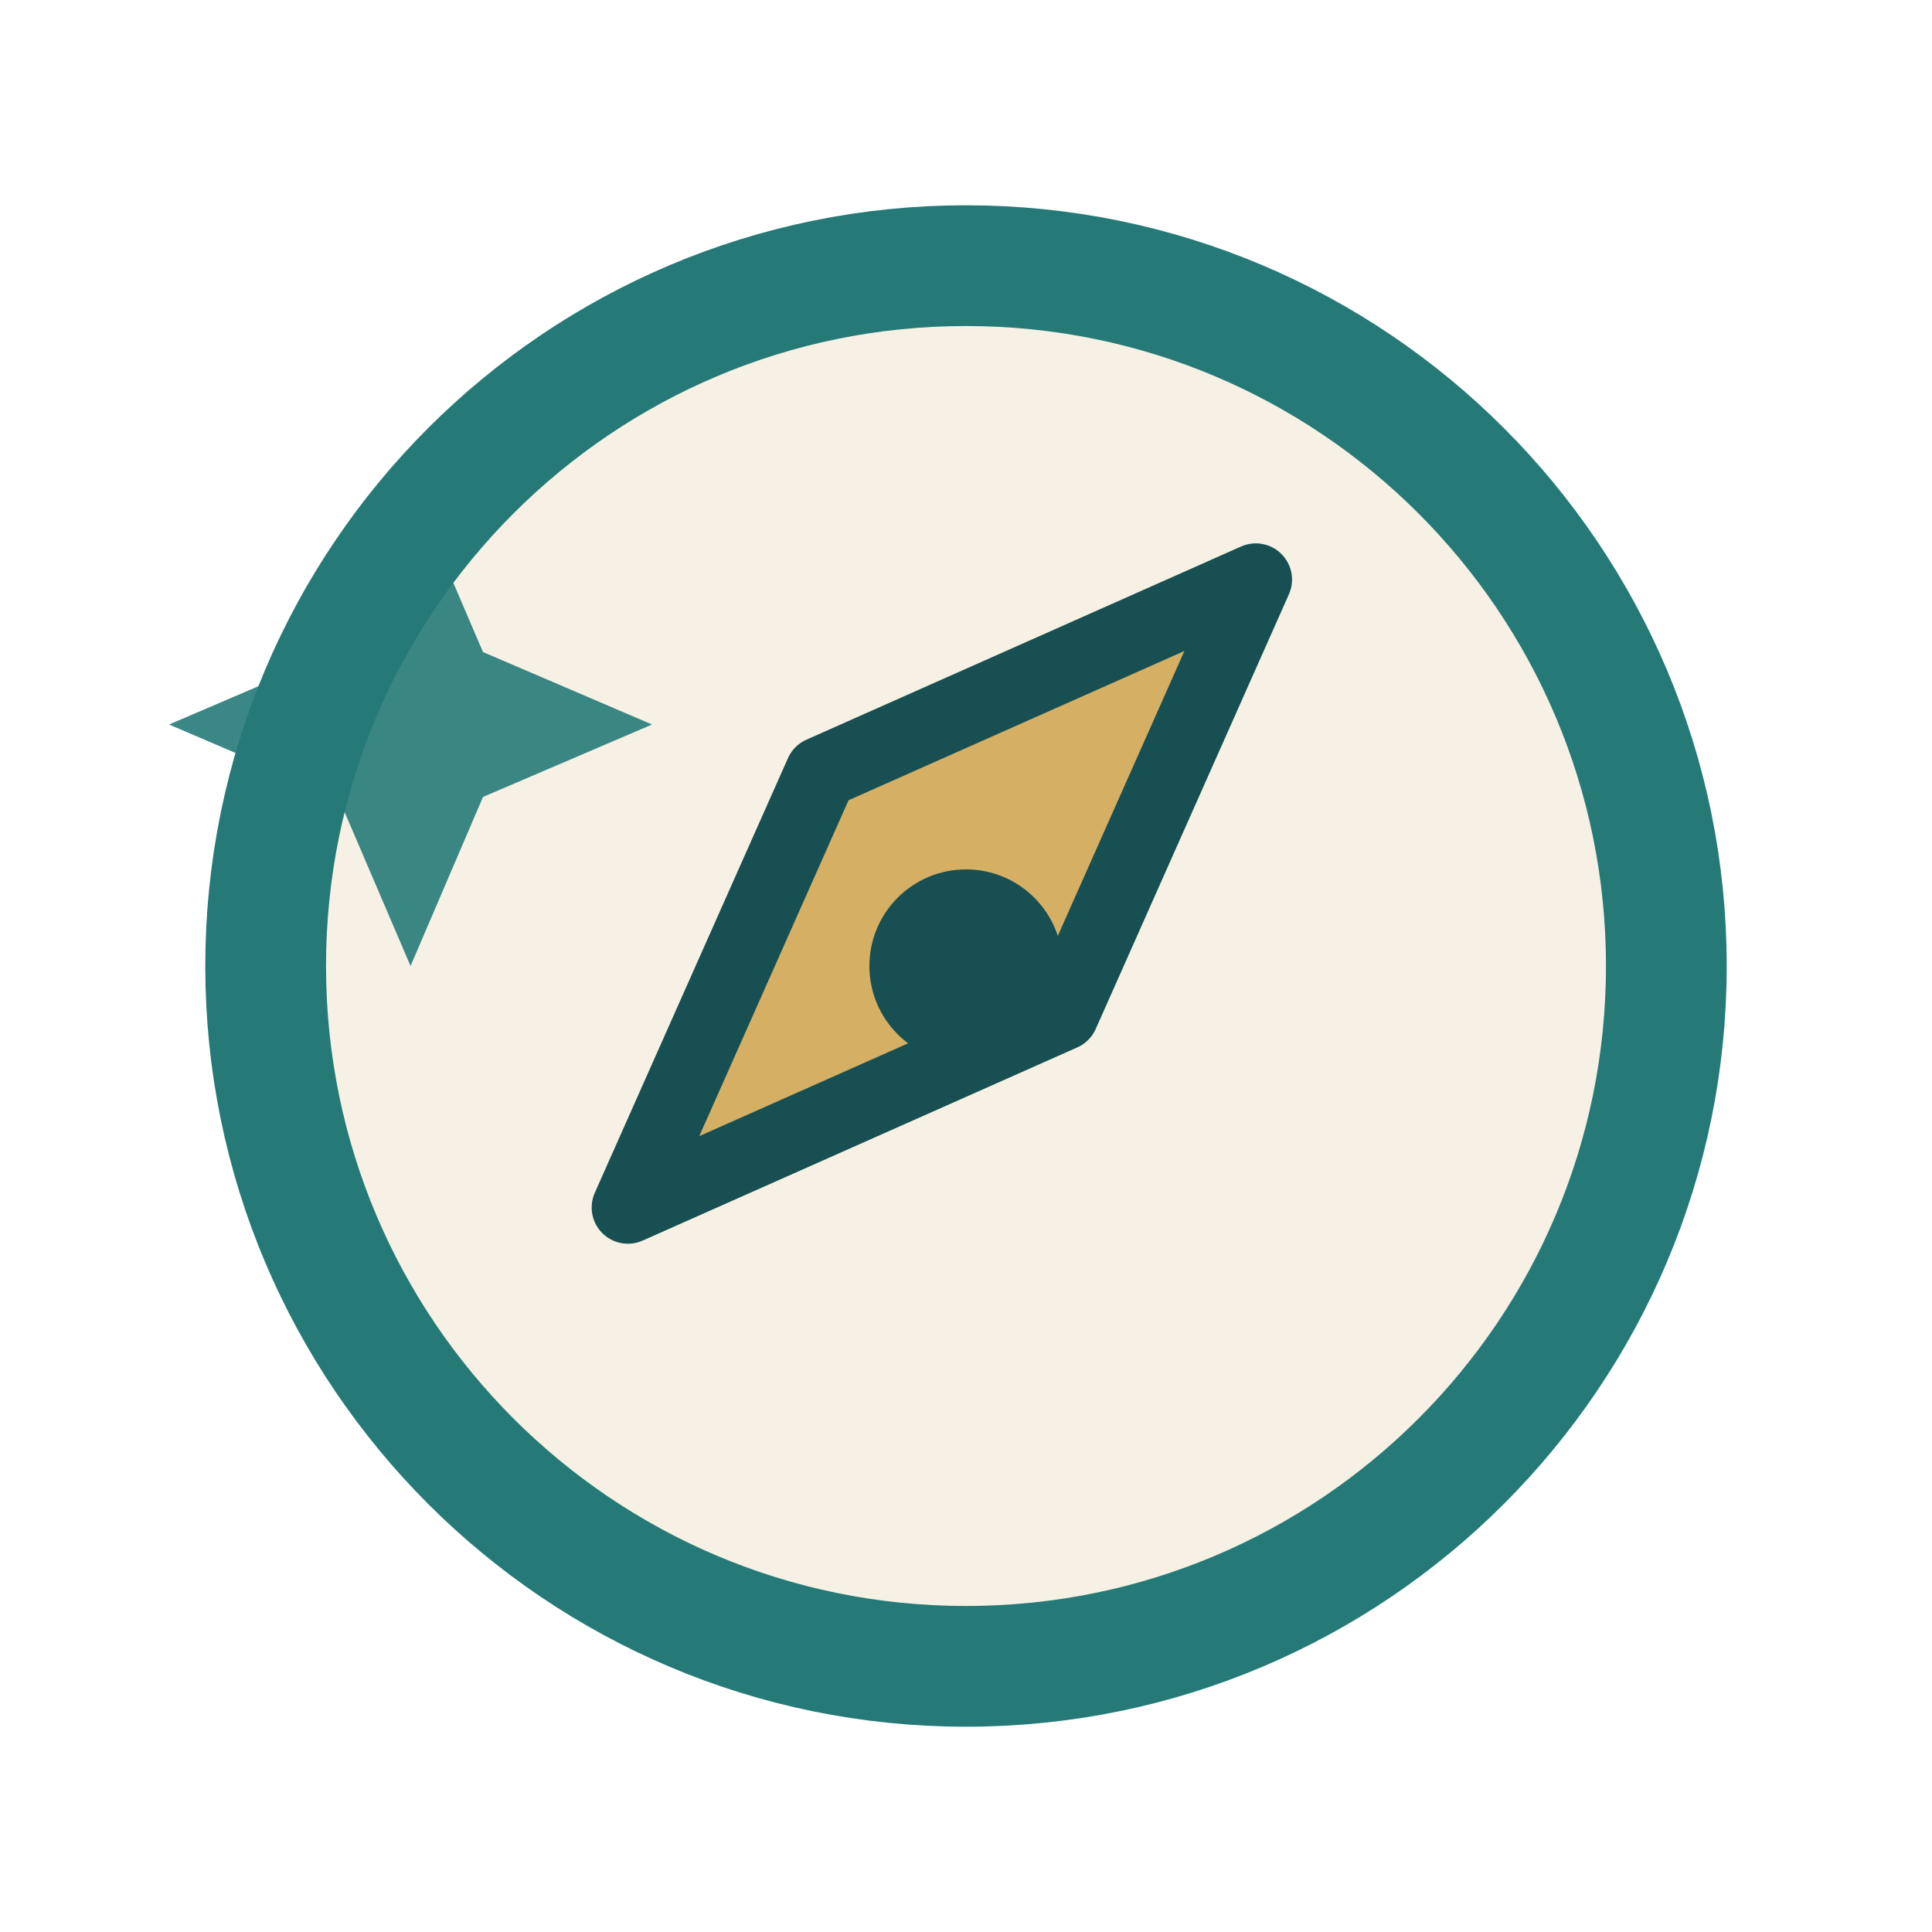
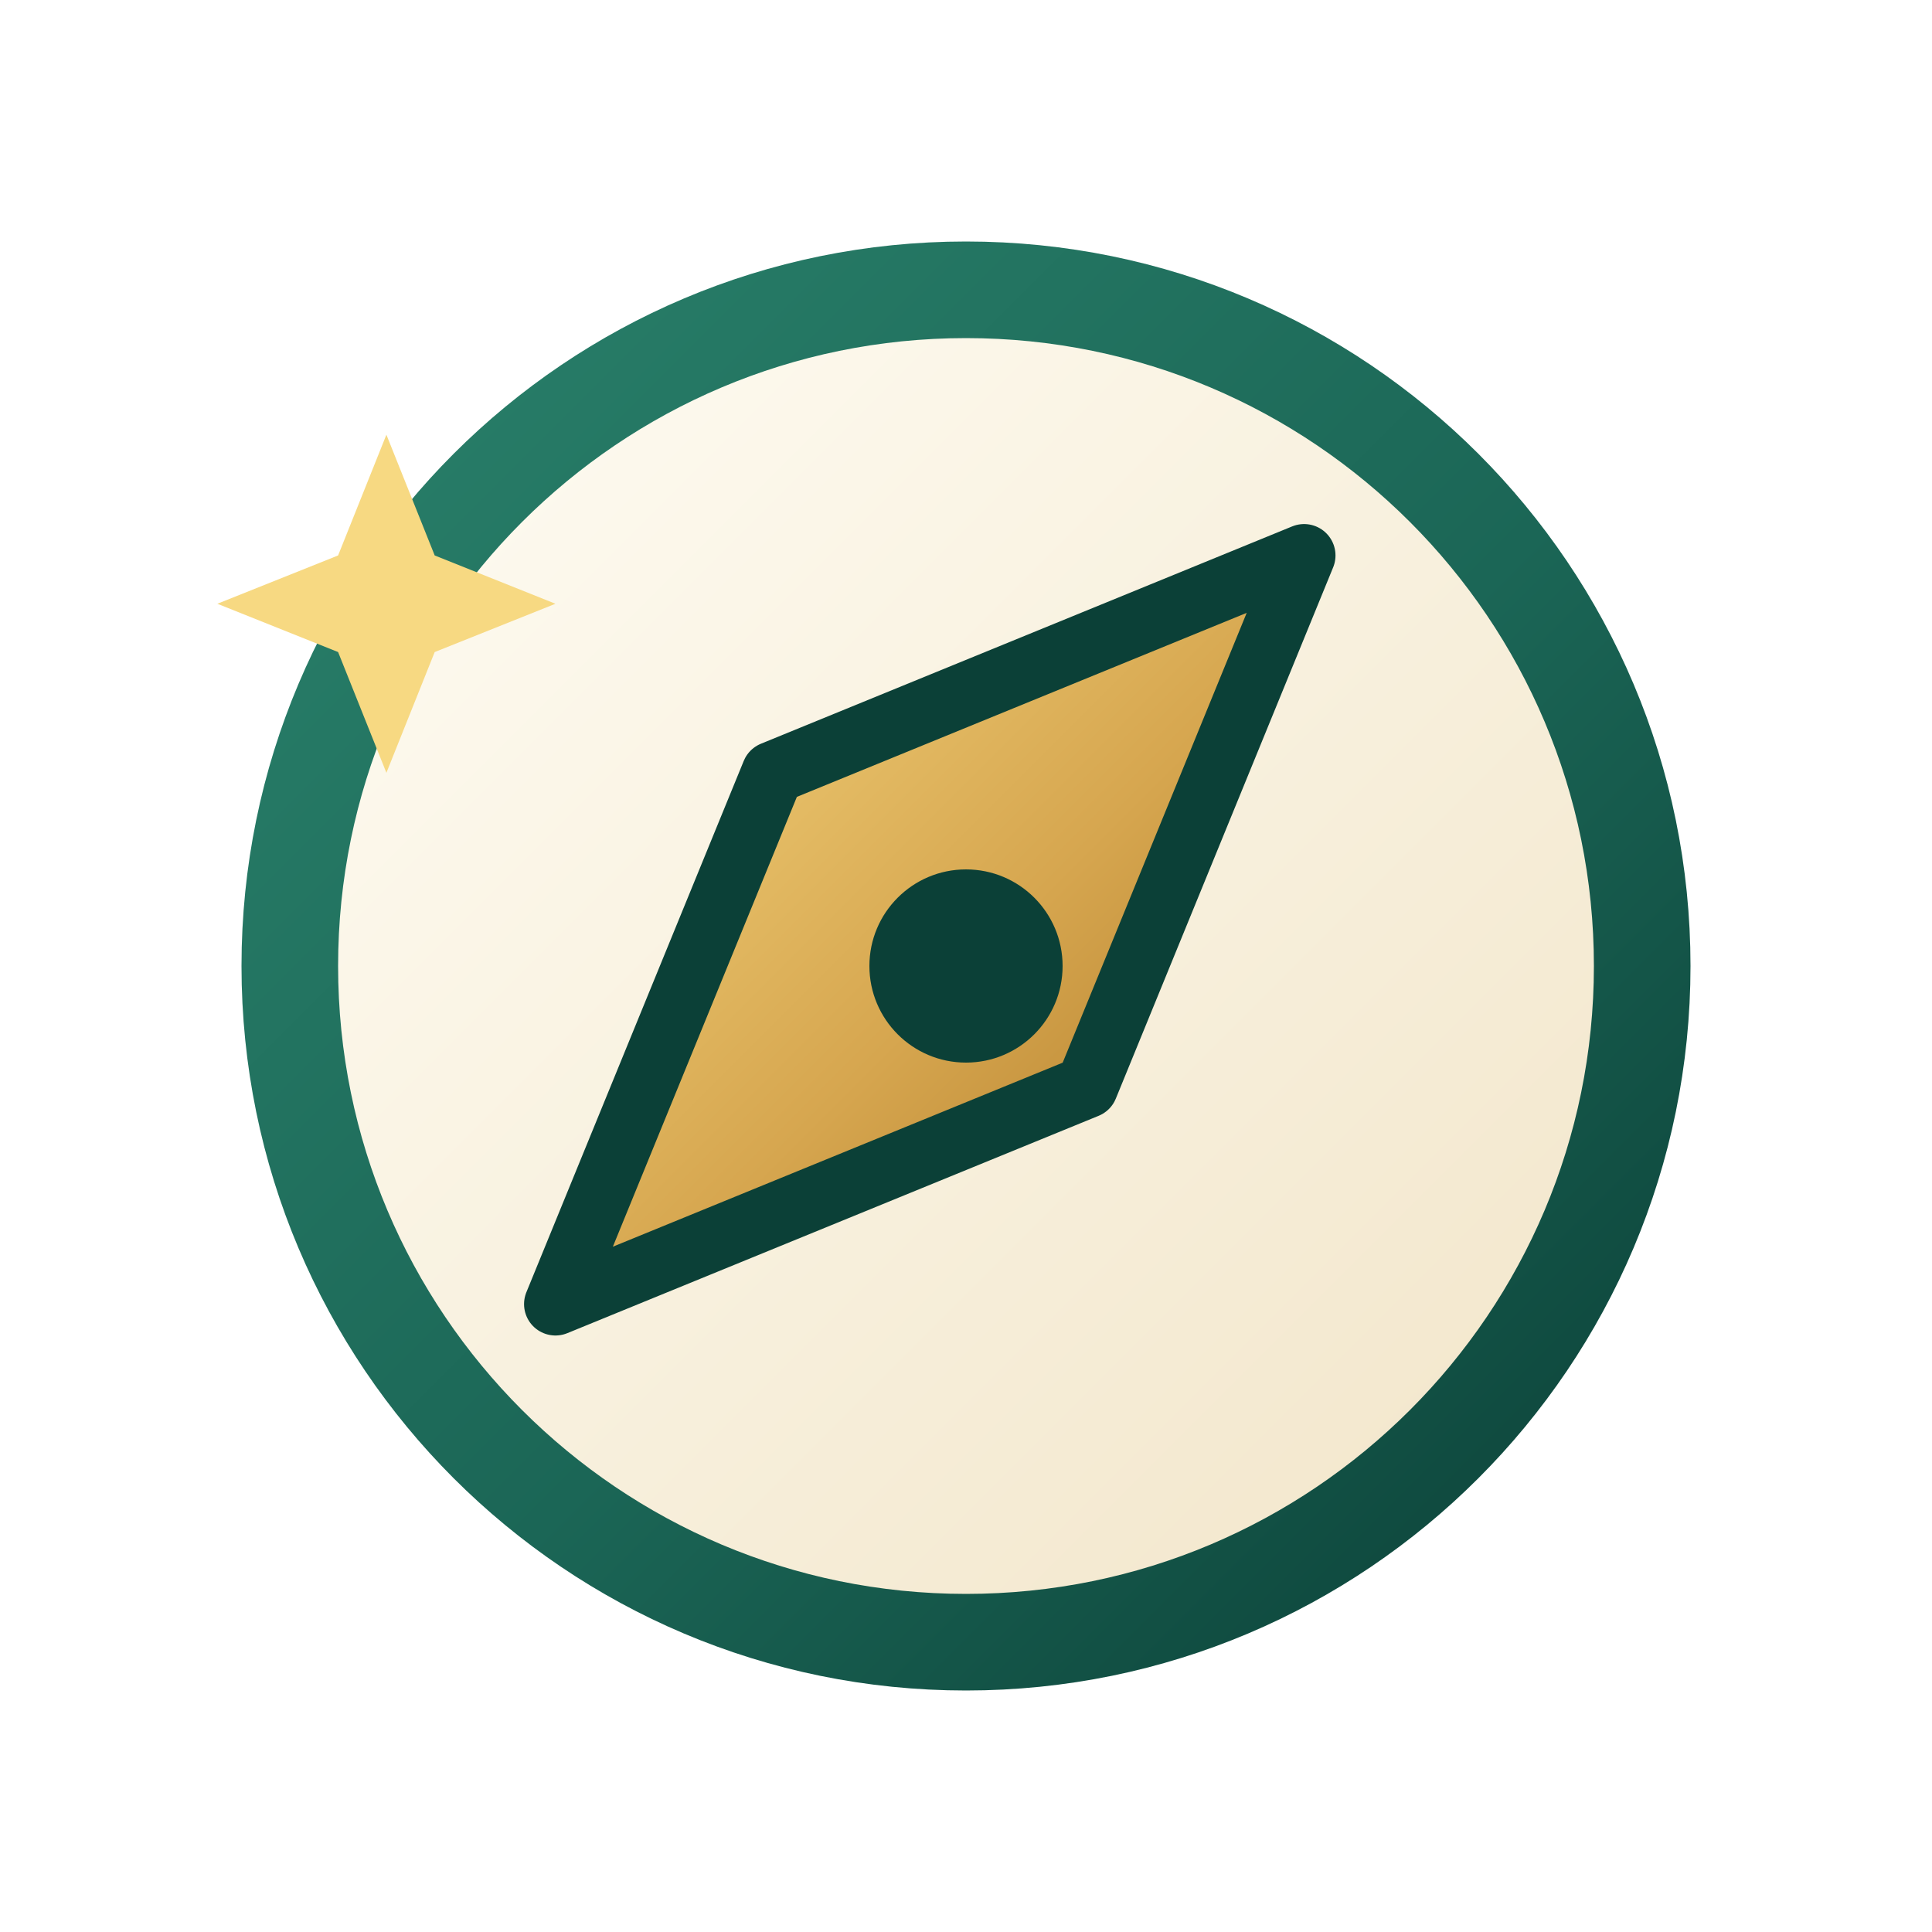
<svg xmlns="http://www.w3.org/2000/svg" viewBox="0 0 80 80" fill="none">
-   <circle cx="40" cy="40" r="29" fill="#F7F1E5" stroke="#257A78" stroke-width="5" />
-   <path d="m52 24-8 18-18 8 8-18 18-8Z" fill="#D4AF64" stroke="#174F52" stroke-width="3" stroke-linejoin="round" />
-   <circle cx="40" cy="40" r="4" fill="#174F52" />
-   <path d="M17 20l3 7 7 3-7 3-3 7-3-7-7-3 7-3 3-7Z" fill="#257A78" opacity=".9" />
+   <defs>
+     <linearGradient id="g" x1="0" y1="0" x2="1" y2="1">
+       <stop offset="0" stop-color="#F7D982" />
+       <stop offset=".55" stop-color="#D6A64F" />
+       <stop offset="1" stop-color="#A9721F" />
+     </linearGradient>
+     <linearGradient id="e" x1="0" y1="0" x2="1" y2="1">
+       <stop offset="0" stop-color="#2A816B" />
+       <stop offset=".55" stop-color="#1B6656" />
+       <stop offset="1" stop-color="#0B4037" />
+     </linearGradient>
+     <linearGradient id="b" x1="0" y1="0" x2="1" y2="1">
+       <stop offset="0" stop-color="#9BE8F7" />
+       <stop offset=".55" stop-color="#5BC7E6" />
+       <stop offset="1" stop-color="#2A9BC7" />
+     </linearGradient>
+     <linearGradient id="c" x1="0" y1="0" x2="1" y2="1">
+       <stop offset="0" stop-color="#FFFDF5" />
+       <stop offset="1" stop-color="#F1E4C7" />
+     </linearGradient>
+   </defs>
+   <g stroke-linecap="round" stroke-linejoin="round">
+     <circle cx="40" cy="40" r="28" fill="url(#c)" stroke="url(#e)" stroke-width="4" />
+     <path d="m54 23-9 22-22 9 9-22 22-9Z" fill="url(#g)" stroke="#0B4037" stroke-width="2.6" />
+     <circle cx="40" cy="40" r="4" fill="#0B4037" />
+     <path d="m16 18 2 5 5 2-5 2-2 5-2-5-5-2 5-2 2-5Z" fill="#F7D982" />
+   </g>
</svg>
